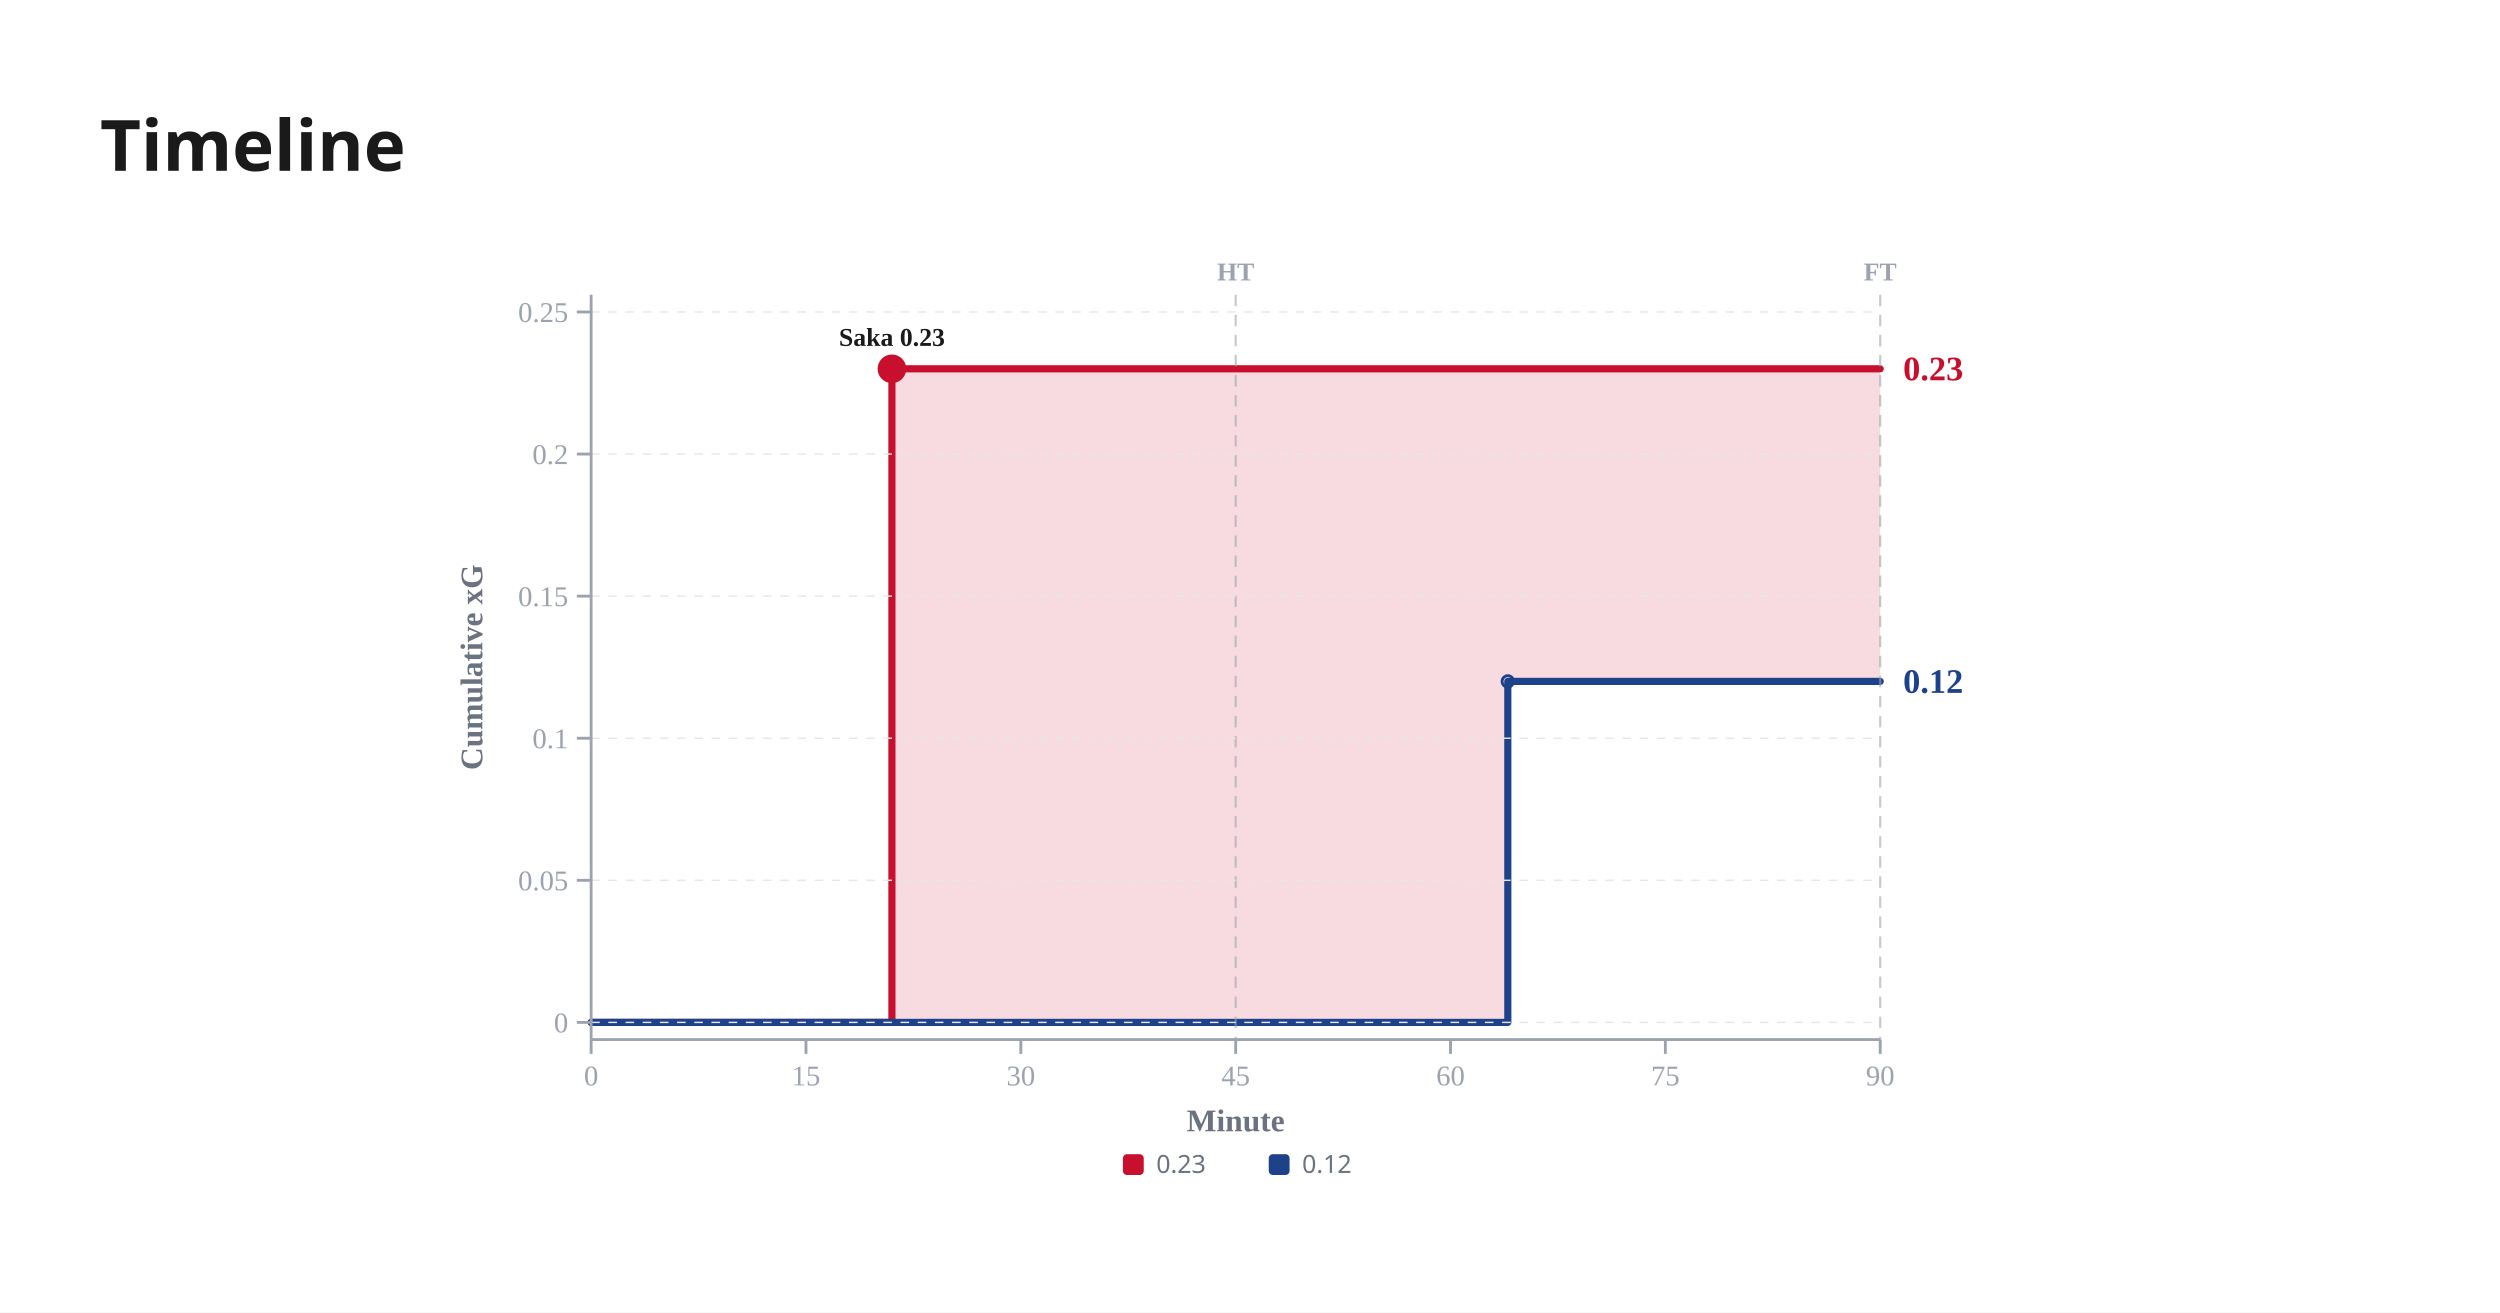
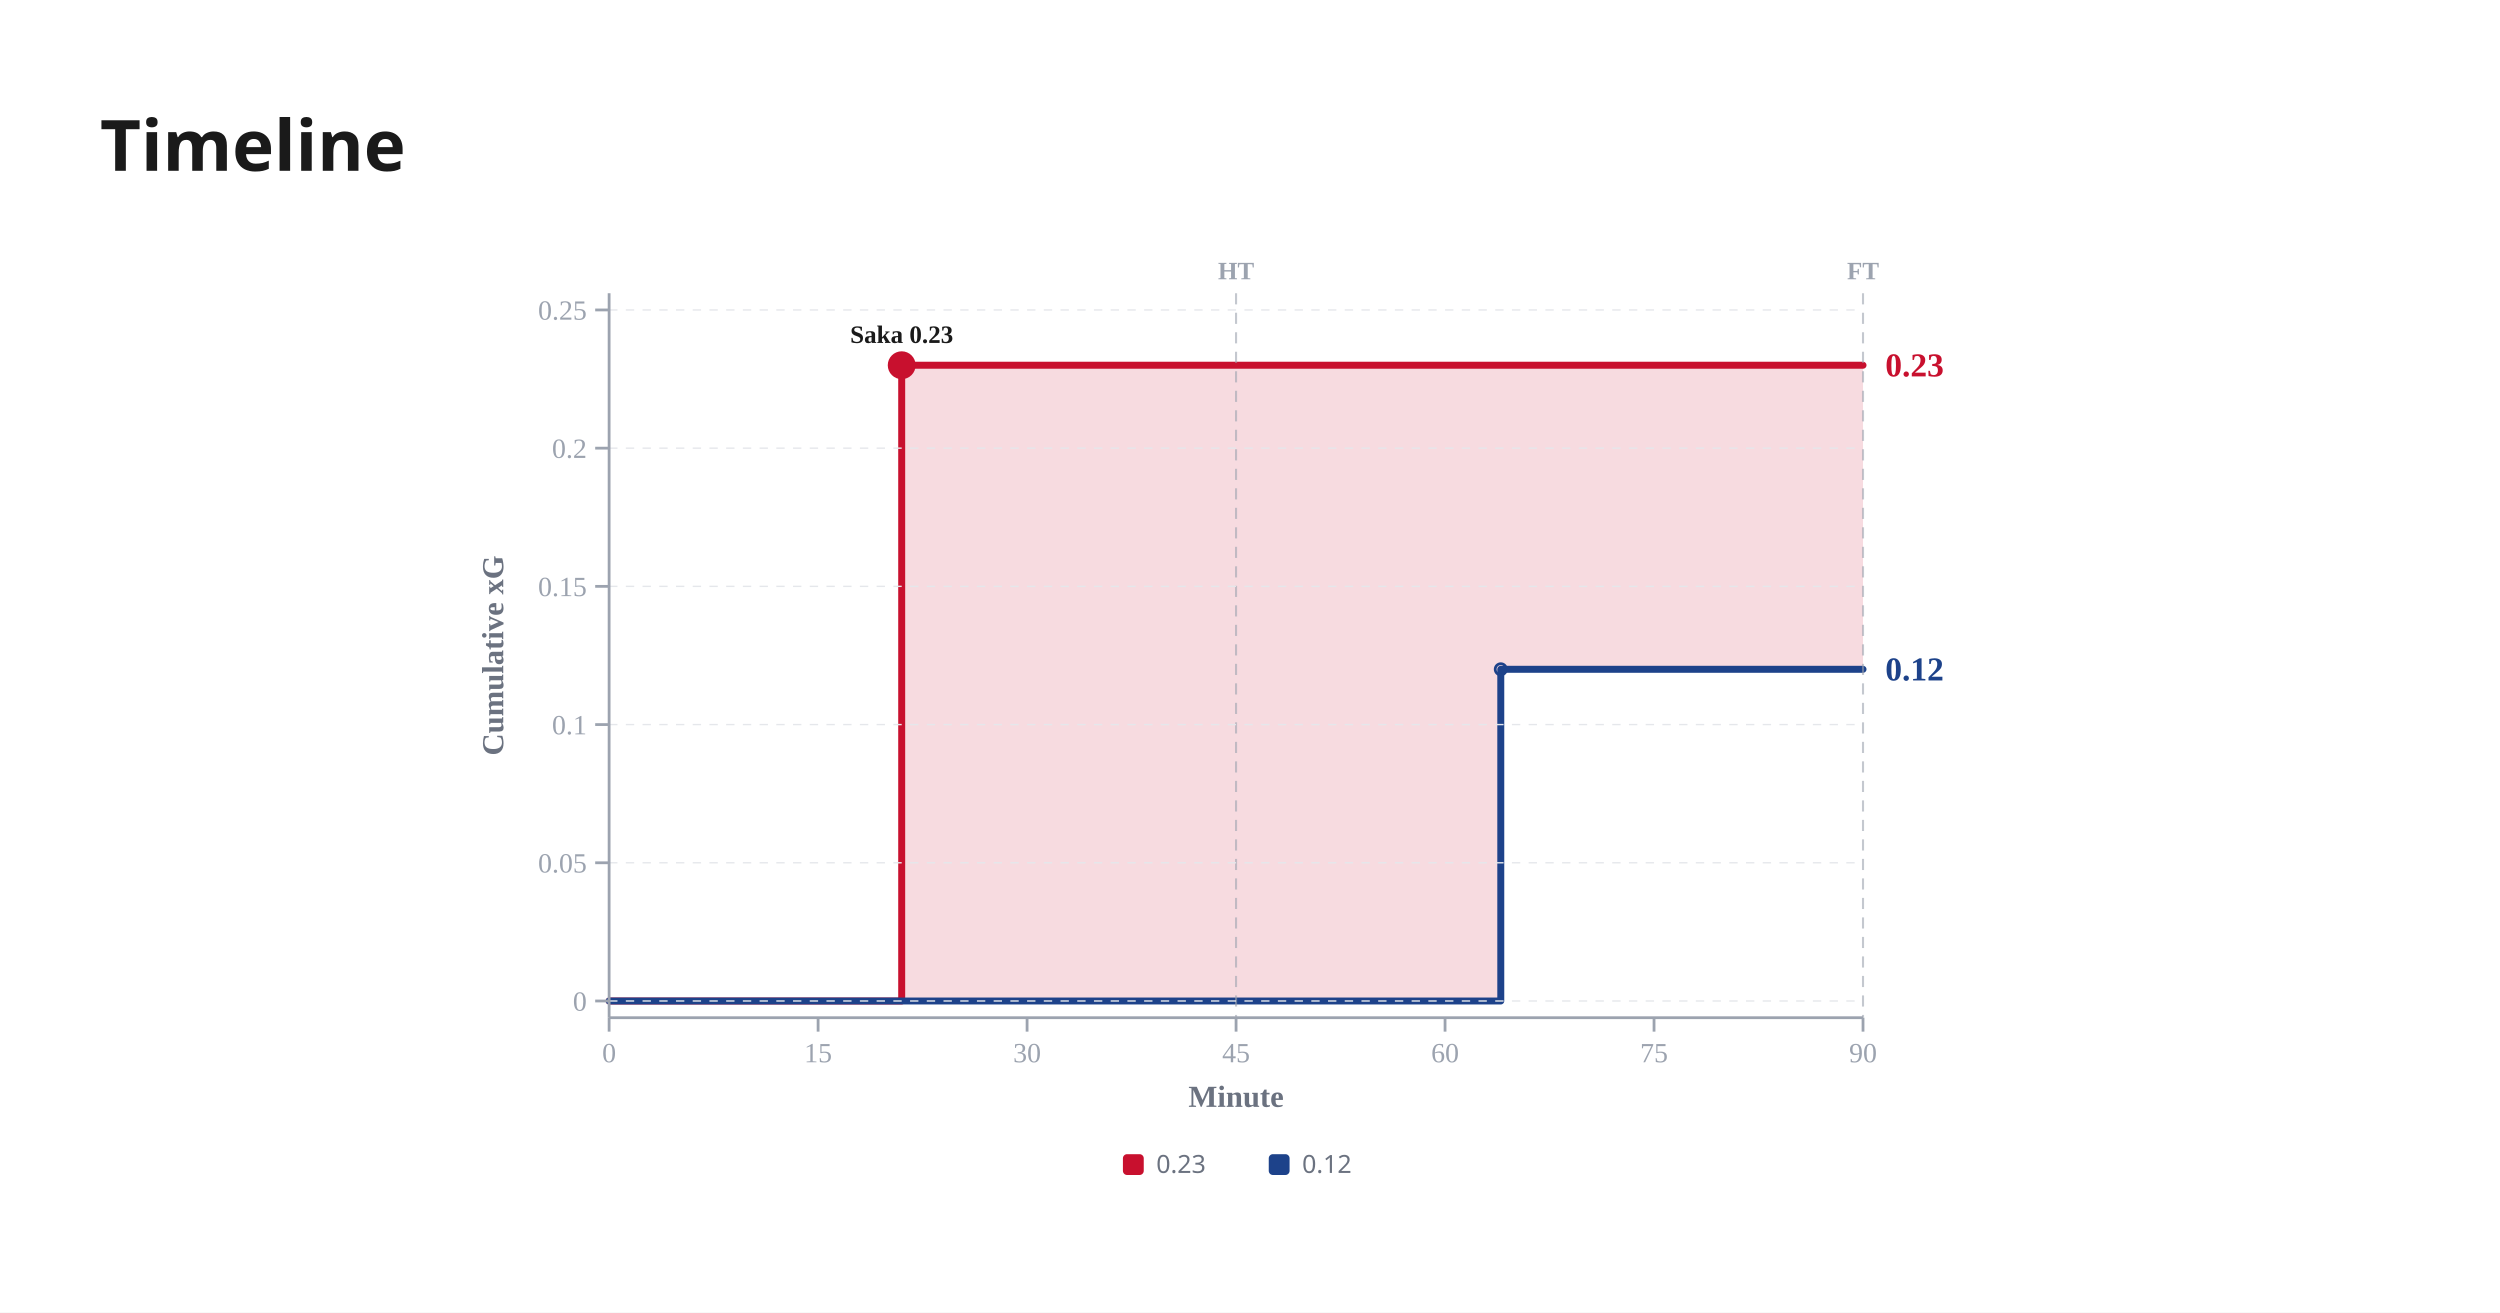
<svg xmlns="http://www.w3.org/2000/svg" width="1200" height="630" viewBox="0 0 1200 630" role="img" aria-label="Timeline">
  <rect x="0" y="0" width="1200" height="630" fill="#ffffff" />
  <text x="48" y="82" fill="#1a1a1a" font-family="&quot;IBM Plex Sans&quot;, ui-sans-serif, system-ui, sans-serif" font-size="34" font-weight="700">Timeline</text>
-   <svg x="215" y="114" width="770" height="440">
+   <svg x="225.5" y="114" width="749" height="428">
    <svg viewBox="0 0 560 320" width="100%" height="100%" role="img" aria-label="xG timeline: home 0.23 xG (1 goals) vs away 0.12 xG (0 goals)" style="display:block;overflow:visible">
      <rect x="50" y="20" width="450" height="260" fill="#ffffff" rx="2" />
      <g data-testid="xg-area-fill">
        <path d="M 50 274 H 155 V 45.84 H 500 L 500 154.96 H 370 V 274 H 50 Z" fill="#c8102e" opacity="0.15" />
      </g>
      <g data-testid="xg-step-lines">
        <path d="M 50 274 H 155 V 45.84 H 500" fill="none" stroke="#c8102e" stroke-width="2.5" stroke-linecap="round" stroke-linejoin="round" />
        <path d="M 50 274 H 370 V 154.96 H 500" fill="none" stroke="#1d428a" stroke-width="2.5" stroke-linecap="round" stroke-linejoin="round" />
      </g>
      <g data-testid="xg-guides">
        <g>
          <line x1="275" y1="20" x2="275" y2="280" stroke="#9ca3af" stroke-width="0.75" stroke-dasharray="4 3" opacity="0.6" />
          <text x="275" y="15" text-anchor="middle" font-size="9" fill="#9ca3af" font-weight="600" pointer-events="none">HT</text>
        </g>
        <g>
          <line x1="500" y1="20" x2="500" y2="280" stroke="#9ca3af" stroke-width="0.75" stroke-dasharray="4 3" opacity="0.6" />
          <text x="500" y="15" text-anchor="middle" font-size="9" fill="#9ca3af" font-weight="600" pointer-events="none">FT</text>
        </g>
      </g>
      <g data-testid="xg-markers">
        <circle cx="155" cy="45.84" r="4" fill="#c8102e" stroke="#c8102e" stroke-width="2" />
        <circle cx="370" cy="154.96" r="2" fill="transparent" stroke="#1d428a" stroke-width="1" />
      </g>
      <g data-testid="xg-annotations" pointer-events="none">
        <text x="155" y="37.84" text-anchor="middle" font-size="9" font-weight="600" fill="#1a1a1a" style="paint-order:stroke;stroke:#ffffff;stroke-width:3">Saka 0.23</text>
      </g>
      <g data-testid="xg-axes">
        <line x1="50" y1="274" x2="500" y2="274" stroke="#e5e7eb" stroke-width="0.5" stroke-dasharray="3 3" />
        <line x1="50" y1="224.4" x2="500" y2="224.4" stroke="#e5e7eb" stroke-width="0.5" stroke-dasharray="3 3" />
        <line x1="50" y1="174.8" x2="500" y2="174.8" stroke="#e5e7eb" stroke-width="0.5" stroke-dasharray="3 3" />
        <line x1="50" y1="125.2" x2="500" y2="125.2" stroke="#e5e7eb" stroke-width="0.5" stroke-dasharray="3 3" />
        <line x1="50" y1="75.6" x2="500" y2="75.6" stroke="#e5e7eb" stroke-width="0.5" stroke-dasharray="3 3" />
        <line x1="50" y1="26" x2="500" y2="26" stroke="#e5e7eb" stroke-width="0.5" stroke-dasharray="3 3" />
        <line x1="50" y1="280" x2="500" y2="280" stroke="#9ca3af" stroke-width="1" />
        <line x1="50" y1="20" x2="50" y2="280" stroke="#9ca3af" stroke-width="1" />
        <g>
          <line x1="50" y1="280" x2="50" y2="285" stroke="#9ca3af" stroke-width="1" />
          <text x="50" y="296" text-anchor="middle" fill="#9ca3af" font-size="10">0</text>
        </g>
        <g>
          <line x1="125" y1="280" x2="125" y2="285" stroke="#9ca3af" stroke-width="1" />
          <text x="125" y="296" text-anchor="middle" fill="#9ca3af" font-size="10">15</text>
        </g>
        <g>
          <line x1="200" y1="280" x2="200" y2="285" stroke="#9ca3af" stroke-width="1" />
          <text x="200" y="296" text-anchor="middle" fill="#9ca3af" font-size="10">30</text>
        </g>
        <g>
          <line x1="275" y1="280" x2="275" y2="285" stroke="#9ca3af" stroke-width="1" />
          <text x="275" y="296" text-anchor="middle" fill="#9ca3af" font-size="10">45</text>
        </g>
        <g>
          <line x1="350" y1="280" x2="350" y2="285" stroke="#9ca3af" stroke-width="1" />
          <text x="350" y="296" text-anchor="middle" fill="#9ca3af" font-size="10">60</text>
        </g>
        <g>
          <line x1="425" y1="280" x2="425" y2="285" stroke="#9ca3af" stroke-width="1" />
          <text x="425" y="296" text-anchor="middle" fill="#9ca3af" font-size="10">75</text>
        </g>
        <g>
          <line x1="500" y1="280" x2="500" y2="285" stroke="#9ca3af" stroke-width="1" />
          <text x="500" y="296" text-anchor="middle" fill="#9ca3af" font-size="10">90</text>
        </g>
        <text x="275" y="312" text-anchor="middle" fill="#6b7280" font-size="11" font-weight="600">Minute</text>
        <g>
          <line x1="45" y1="274" x2="50" y2="274" stroke="#9ca3af" stroke-width="1" />
          <text x="42" y="277.5" text-anchor="end" fill="#9ca3af" font-size="10">0</text>
        </g>
        <g>
          <line x1="45" y1="224.4" x2="50" y2="224.4" stroke="#9ca3af" stroke-width="1" />
          <text x="42" y="227.9" text-anchor="end" fill="#9ca3af" font-size="10">0.05</text>
        </g>
        <g>
          <line x1="45" y1="174.8" x2="50" y2="174.8" stroke="#9ca3af" stroke-width="1" />
          <text x="42" y="178.3" text-anchor="end" fill="#9ca3af" font-size="10">0.1</text>
        </g>
        <g>
          <line x1="45" y1="125.2" x2="50" y2="125.2" stroke="#9ca3af" stroke-width="1" />
          <text x="42" y="128.7" text-anchor="end" fill="#9ca3af" font-size="10">0.15</text>
        </g>
        <g>
          <line x1="45" y1="75.6" x2="50" y2="75.6" stroke="#9ca3af" stroke-width="1" />
          <text x="42" y="79.1" text-anchor="end" fill="#9ca3af" font-size="10">0.2</text>
        </g>
        <g>
          <line x1="45" y1="26" x2="50" y2="26" stroke="#9ca3af" stroke-width="1" />
          <text x="42" y="29.5" text-anchor="end" fill="#9ca3af" font-size="10">0.25</text>
        </g>
        <text x="12" y="150" text-anchor="middle" fill="#6b7280" font-size="11" font-weight="600" transform="rotate(-90, 12, 150)">Cumulative xG</text>
      </g>
      <g data-testid="xg-end-labels" pointer-events="none">
        <text x="508" y="49.84" text-anchor="start" font-size="12" font-weight="700" fill="#c8102e">0.23</text>
        <text x="508" y="158.96" text-anchor="start" font-size="12" font-weight="700" fill="#1d428a">0.12</text>
      </g>
    </svg>
  </svg>
  <g transform="translate(0 554)">
    <g transform="translate(539 0)">
      <rect x="0" y="0" width="10" height="10" rx="2" fill="#c8102e" />
      <text x="16" y="9" fill="#6b7280" font-family="&quot;IBM Plex Sans&quot;, ui-sans-serif, system-ui, sans-serif" font-size="12">0.23</text>
    </g>
    <g transform="translate(609 0)">
      <rect x="0" y="0" width="10" height="10" rx="2" fill="#1d428a" />
      <text x="16" y="9" fill="#6b7280" font-family="&quot;IBM Plex Sans&quot;, ui-sans-serif, system-ui, sans-serif" font-size="12">0.12</text>
    </g>
  </g>
</svg>
